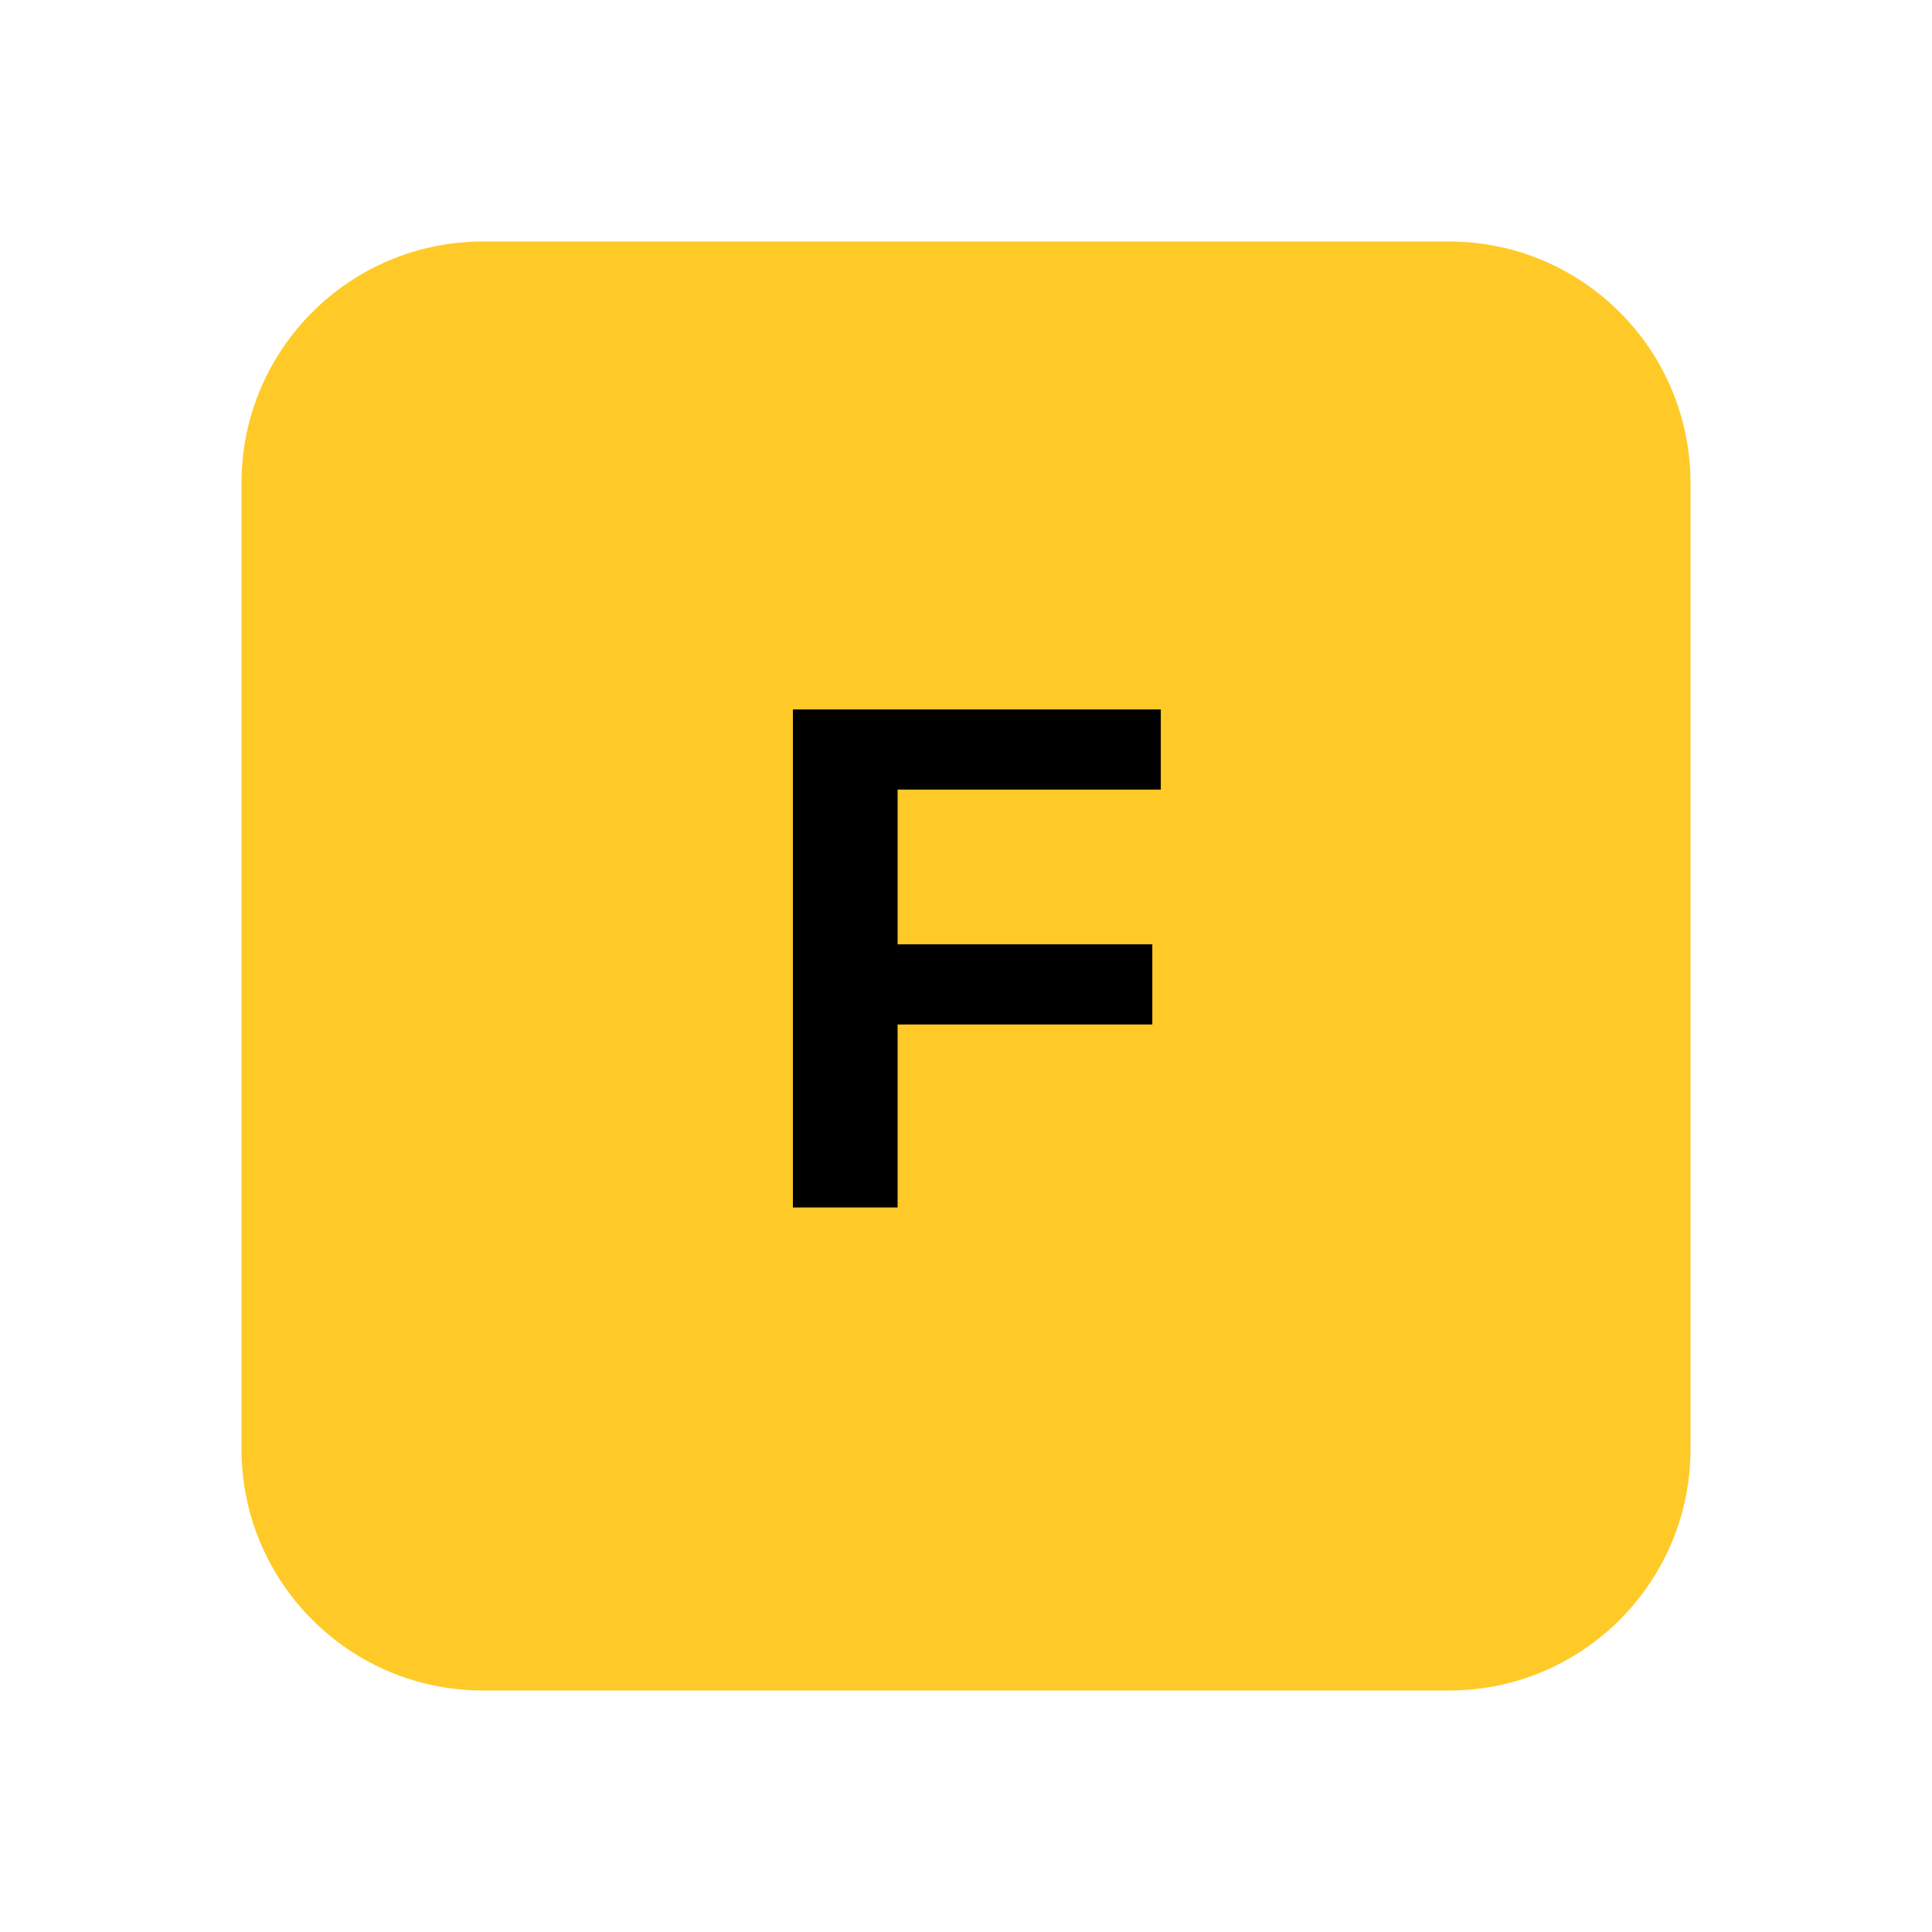
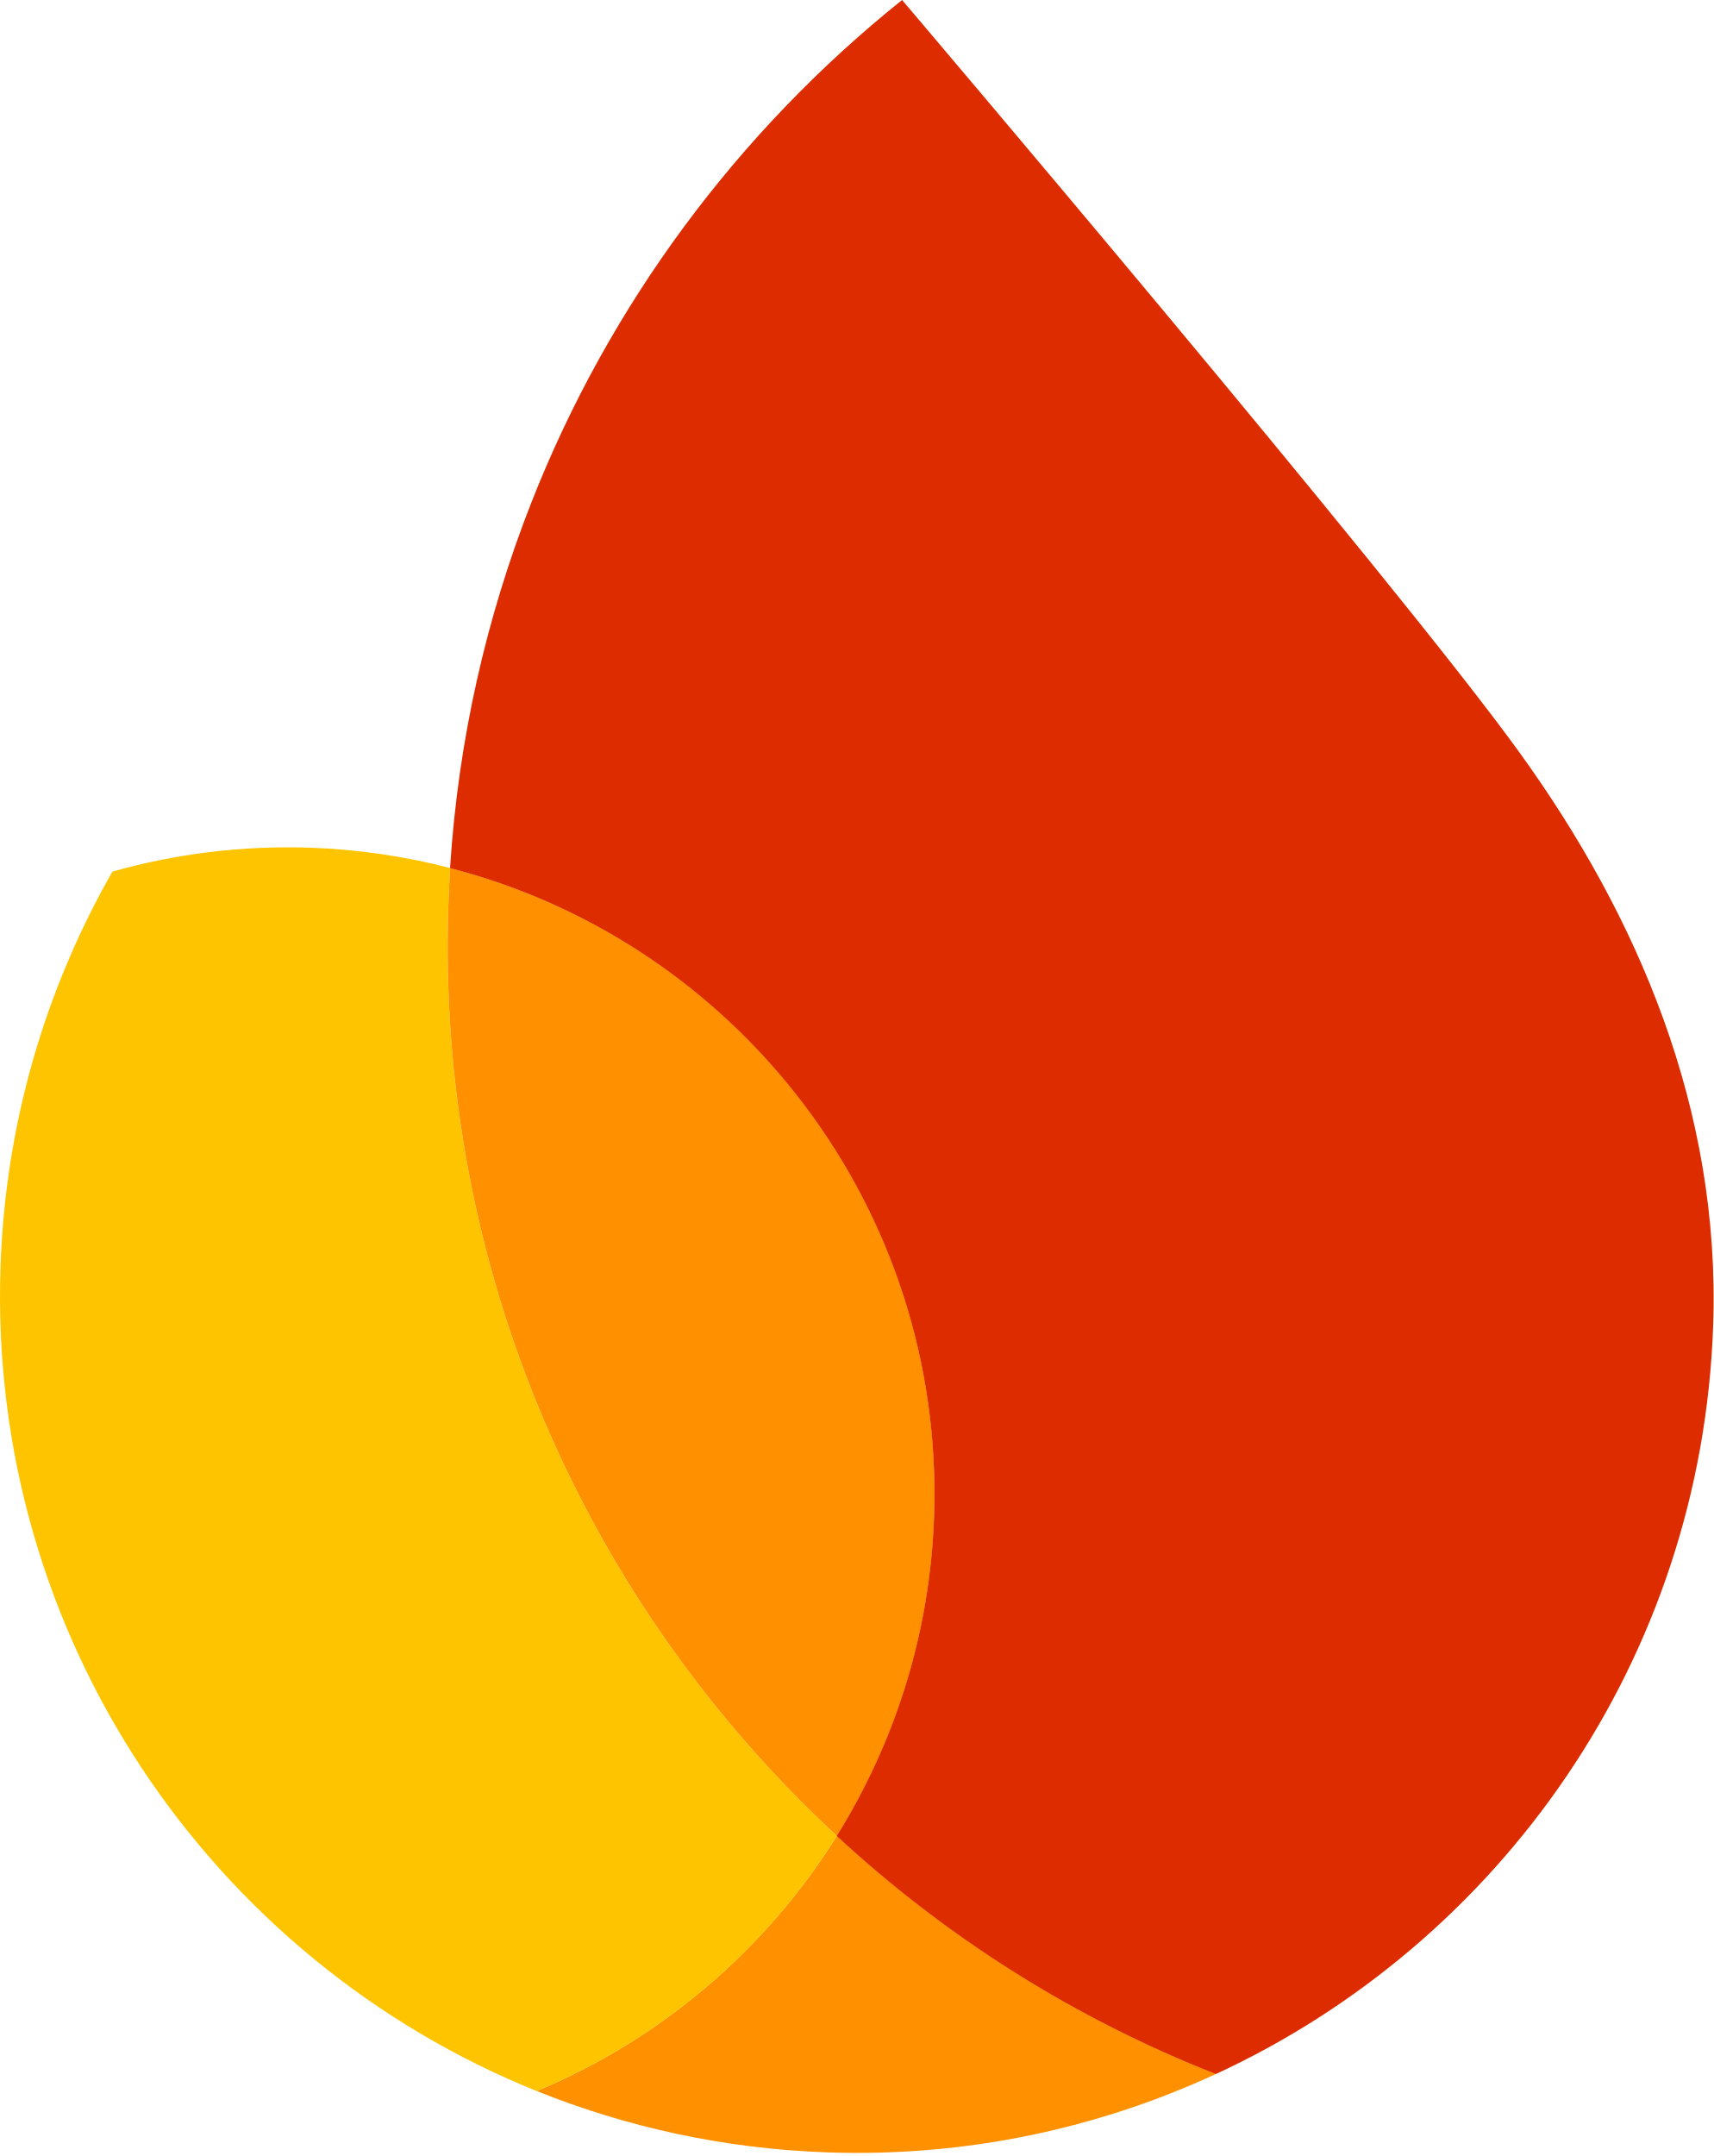
- <svg xmlns="http://www.w3.org/2000/svg" width="32" height="32" viewBox="0 0 32 32" fill="none">
-   <rect x="4" y="4" width="24" height="24" rx="4" fill="#FFCA28" />
-   <text x="16" y="20" text-anchor="middle" fill="#000" font-family="Arial, sans-serif" font-size="12" font-weight="bold">F</text>
+ <svg xmlns="http://www.w3.org/2000/svg" width="256px" height="322px" viewBox="0 0 256 322" version="1.1" preserveAspectRatio="xMidYMid">
+   <g>
+     <path d="M80.181,312.295 C93.635,317.709 108.231,320.923 123.556,321.458 C144.298,322.182 164.021,317.894 181.654,309.748 C160.509,301.441 141.36,289.293 125.016,274.188 C114.422,291.151 98.753,304.548 80.181,312.295 Z" fill="#FF9100" />
+     <path d="M125.013,274.193 C87.706,239.689 65.074,189.749 66.987,134.975 C67.049,133.196 67.143,131.418 67.253,129.641 C60.571,127.913 53.596,126.859 46.417,126.608 C36.142,126.249 26.191,127.523 16.797,130.169 C6.838,147.614 0.828,167.631 0.079,189.07 C-1.853,244.402 31.632,292.749 80.178,312.3 C98.75,304.553 114.419,291.171 125.013,274.193 Z" fill="#FFC400" />
+     <path d="M125.015,274.191 C133.689,260.31 138.948,244.037 139.56,226.504 C141.17,180.384 110.166,140.71 67.254,129.639 C67.145,131.416 67.051,133.194 66.989,134.973 C65.076,189.748 87.708,239.687 125.015,274.191 Z" fill="#FF9100" />
+     <path d="M134.761,0 C110.322,19.579 91.023,45.396 79.347,75.136 C72.662,92.171 68.461,110.47 67.234,129.651 C110.146,140.722 141.151,180.396 139.54,226.516 C138.928,244.048 133.653,260.305 124.995,274.203 C141.338,289.323 160.488,301.456 181.632,309.763 C224.073,290.145 254.185,247.93 255.929,197.999 C257.058,165.648 244.628,136.815 227.065,112.478 C208.517,86.739 134.761,0 134.761,0 Z" fill="#DD2C00" />
+   </g>
</svg>
